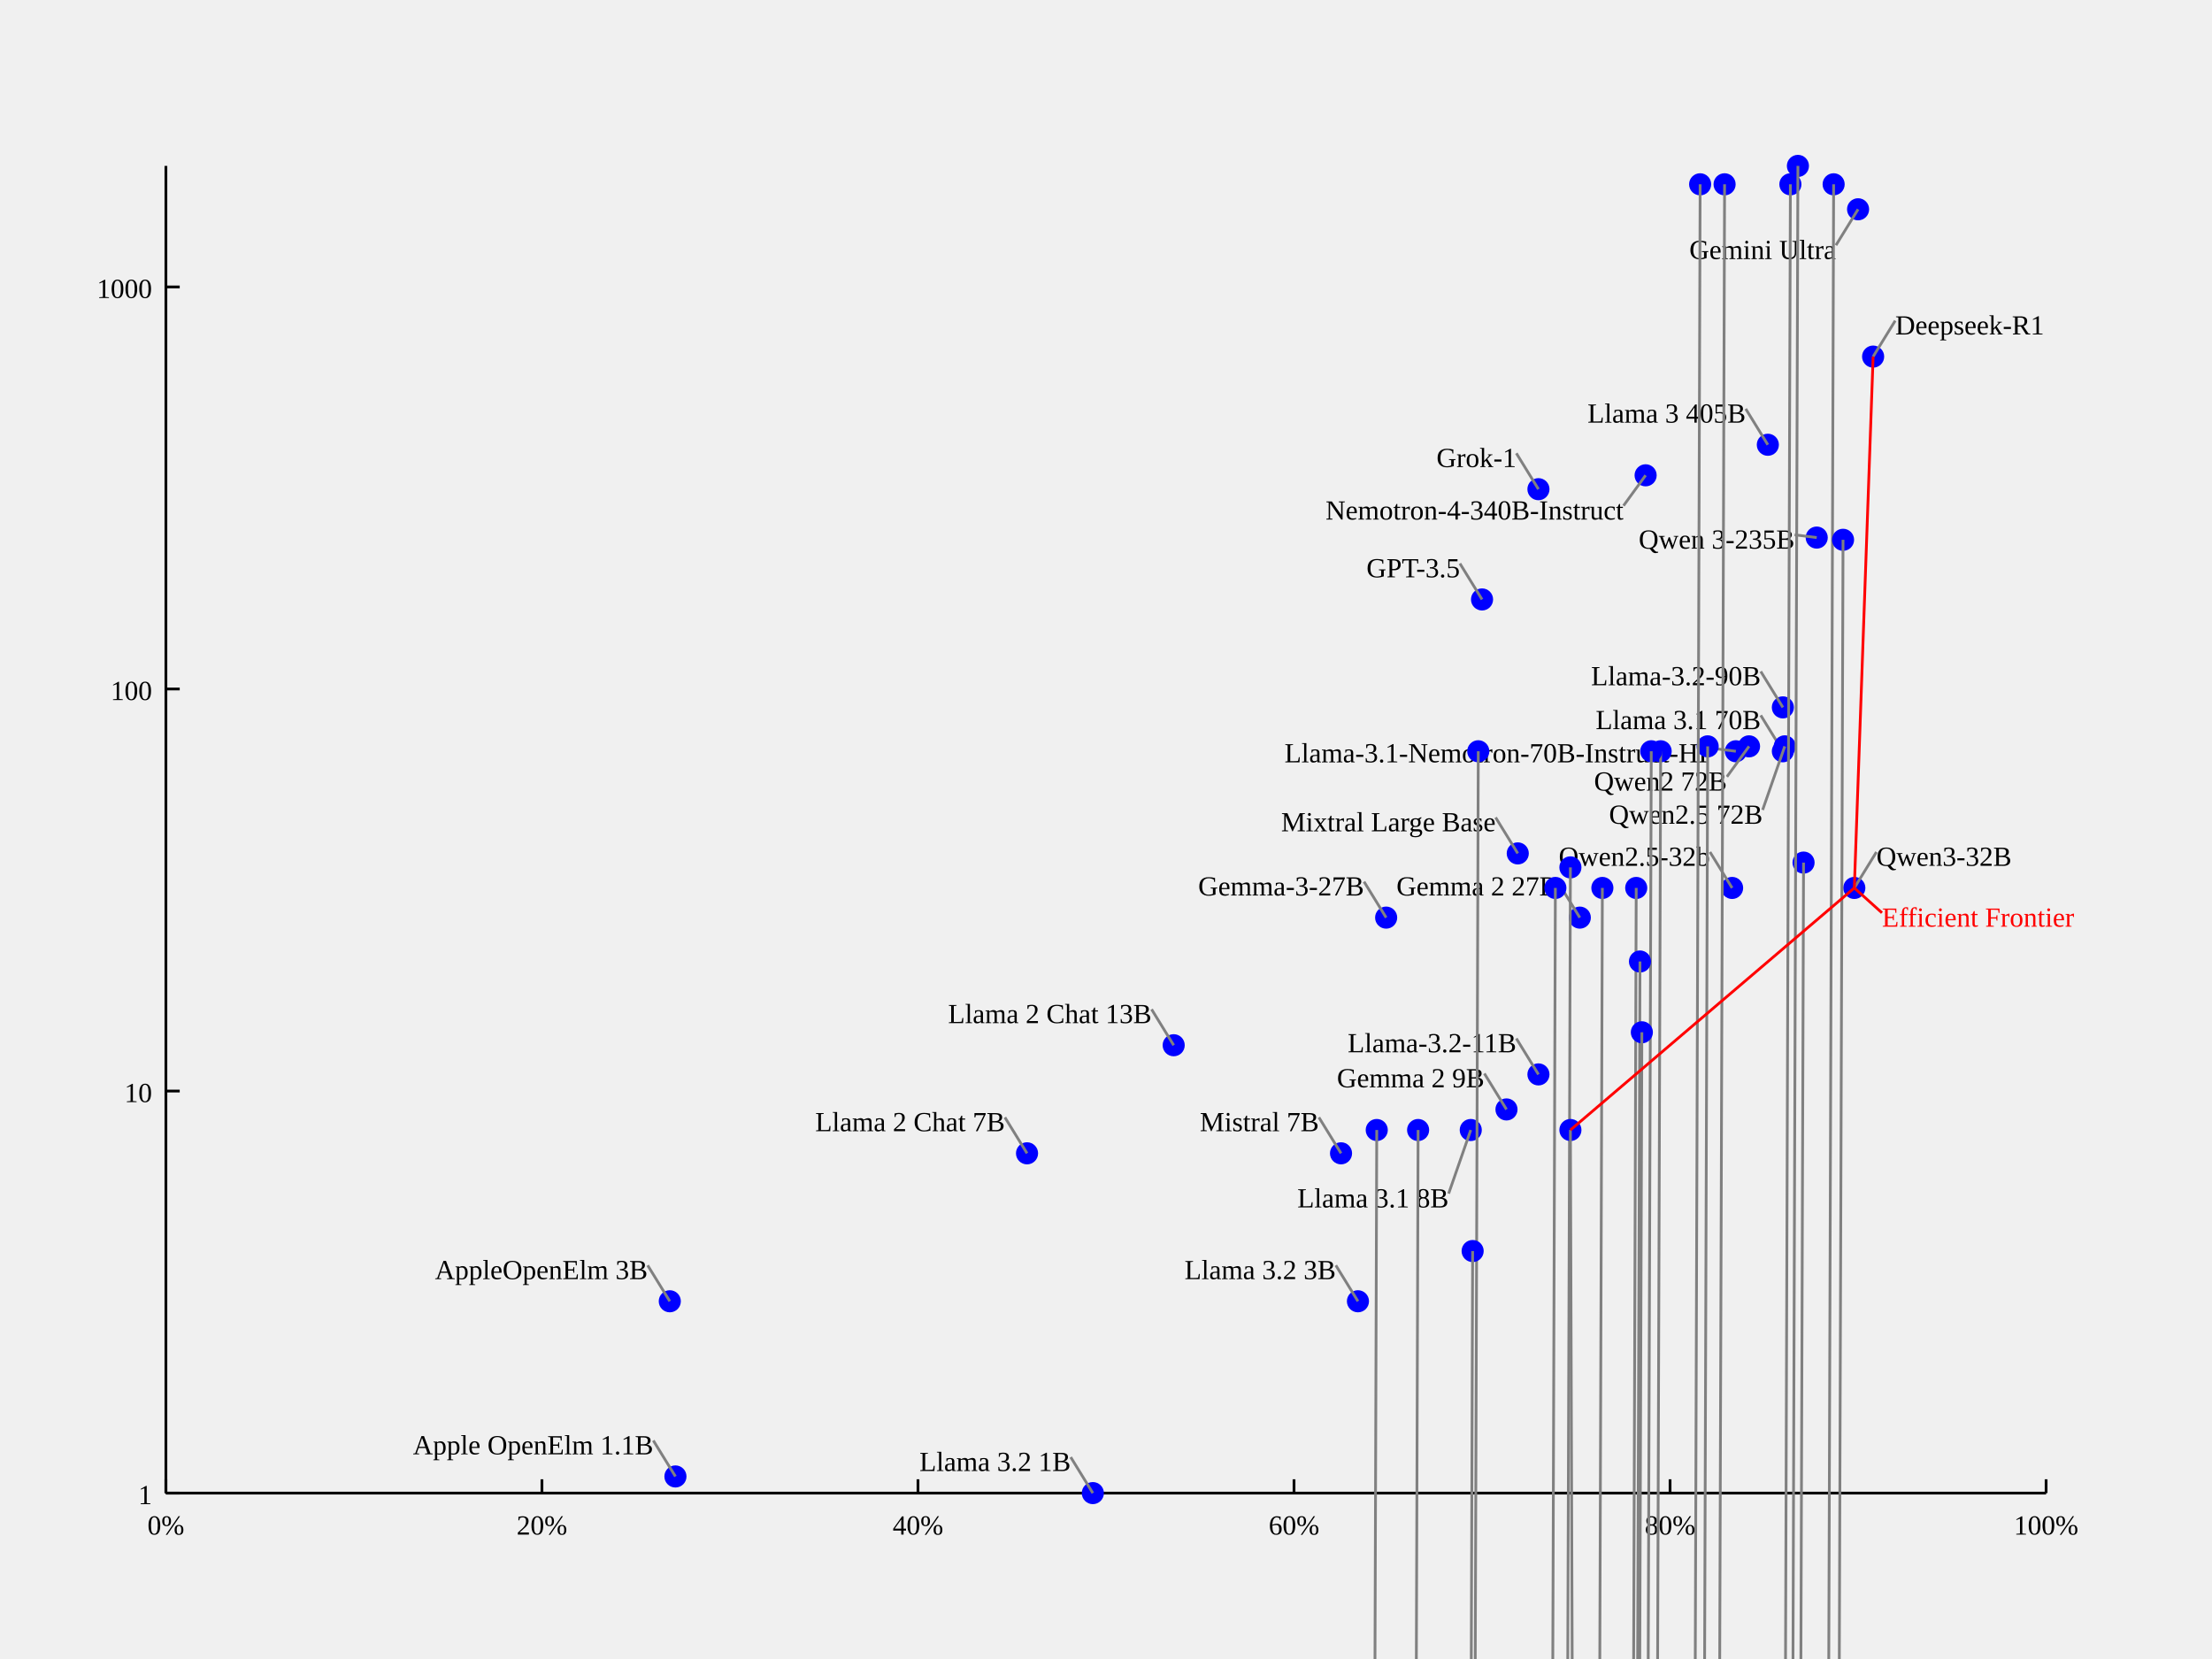
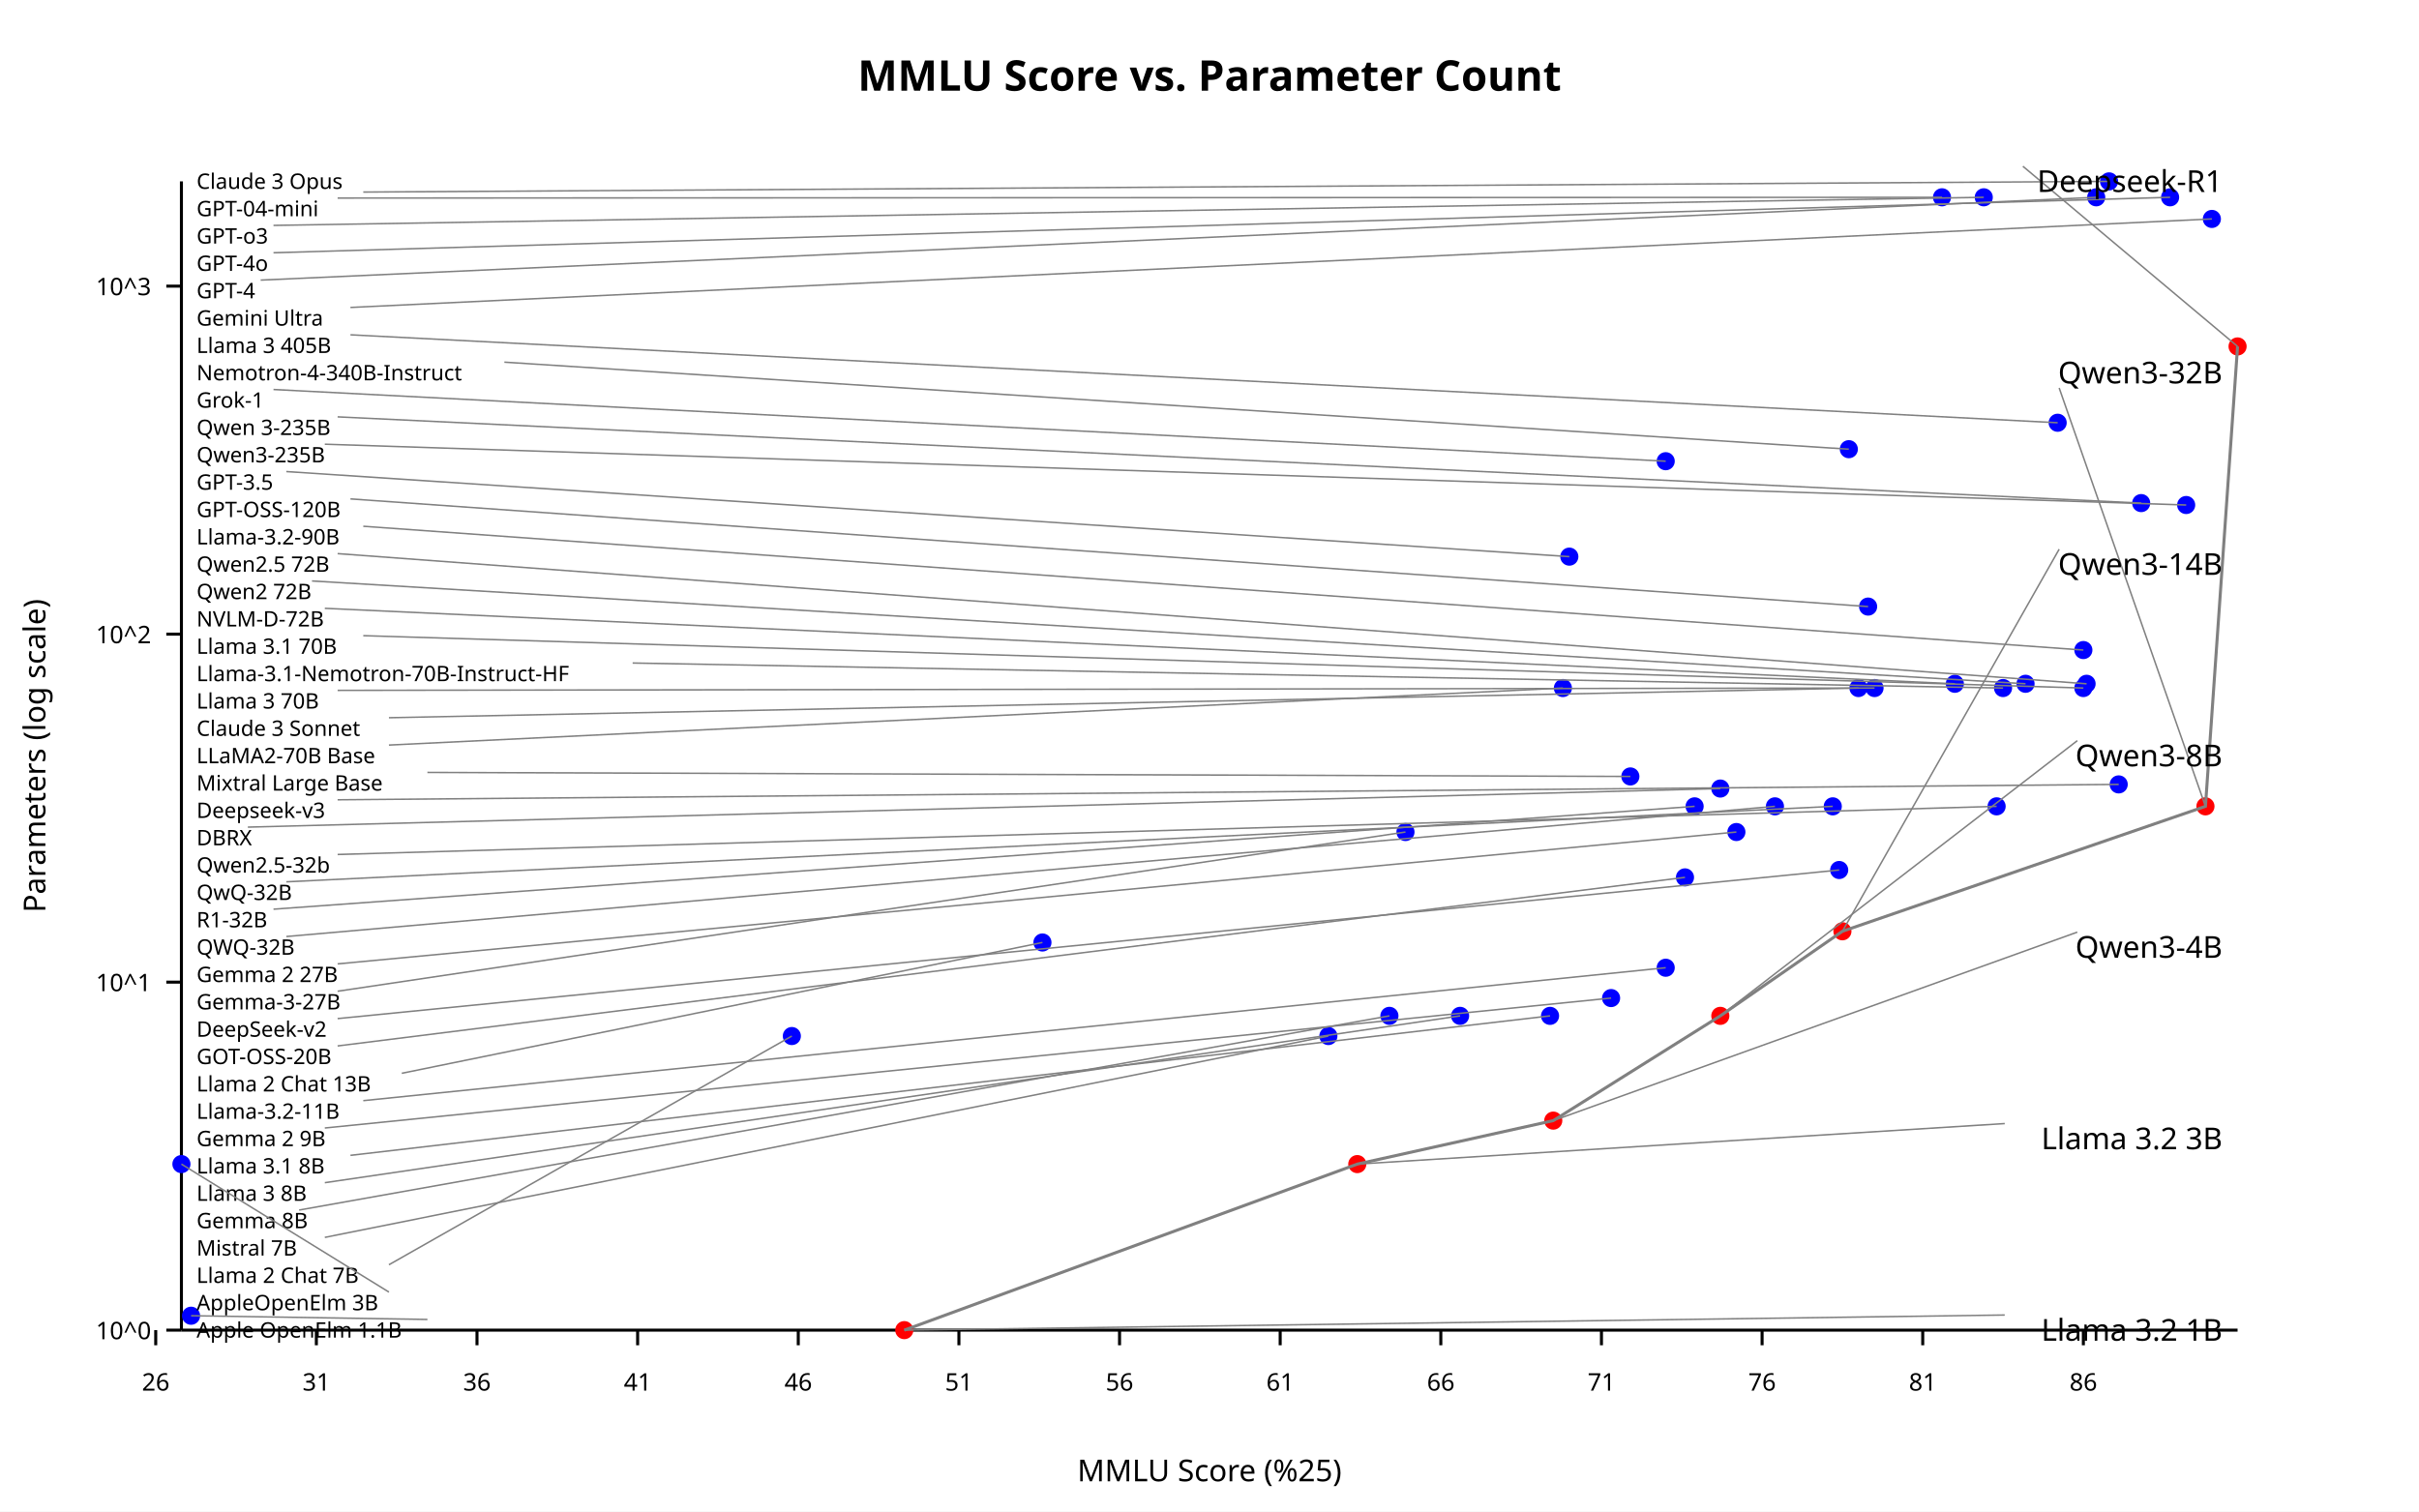
- <svg xmlns="http://www.w3.org/2000/svg" width="800" height="600">
-   <line x1="60" y1="540" x2="740" y2="540" stroke="black" />
-   <line x1="60" y1="540" x2="60" y2="60" stroke="black" />
-   <line x1="60.0" y1="540" x2="60.0" y2="535" stroke="black" />
-   <text x="60.0" y="555" font-size="10" text-anchor="middle">0%</text>
-   <line x1="196.0" y1="540" x2="196.0" y2="535" stroke="black" />
-   <text x="196.0" y="555" font-size="10" text-anchor="middle">20%</text>
-   <line x1="332.0" y1="540" x2="332.0" y2="535" stroke="black" />
-   <text x="332.0" y="555" font-size="10" text-anchor="middle">40%</text>
-   <line x1="468.0" y1="540" x2="468.0" y2="535" stroke="black" />
-   <text x="468.0" y="555" font-size="10" text-anchor="middle">60%</text>
-   <line x1="604.0" y1="540" x2="604.0" y2="535" stroke="black" />
-   <text x="604.0" y="555" font-size="10" text-anchor="middle">80%</text>
-   <line x1="740.0" y1="540" x2="740.0" y2="535" stroke="black" />
-   <text x="740.0" y="555" font-size="10" text-anchor="middle">100%</text>
-   <line x1="60" y1="540.0" x2="65" y2="540.0" stroke="black" />
-   <text x="55" y="544.0" font-size="10" text-anchor="end">1</text>
-   <line x1="60" y1="394.591" x2="65" y2="394.591" stroke="black" />
-   <text x="55" y="398.591" font-size="10" text-anchor="end">10</text>
-   <line x1="60" y1="249.182" x2="65" y2="249.182" stroke="black" />
-   <text x="55" y="253.182" font-size="10" text-anchor="end">100</text>
-   <line x1="60" y1="103.773" x2="65" y2="103.773" stroke="black" />
-   <text x="55" y="107.773" font-size="10" text-anchor="end">1000</text>
-   <circle cx="395.24" cy="540.0" r="4" fill="blue" />
-   <line x1="395.24" y1="540.0" x2="387.24" y2="527.0" stroke="gray" />
-   <text x="387.24" y="532.0" font-size="10" text-anchor="end">Llama 3.2 1B</text>
-   <circle cx="244.28" cy="533.981" r="4" fill="blue" />
-   <line x1="244.28" y1="533.981" x2="236.28" y2="520.981" stroke="gray" />
-   <text x="236.28" y="525.981" font-size="10" text-anchor="end">Apple OpenElm 1.1B</text>
-   <circle cx="491.12" cy="470.622" r="4" fill="blue" />
-   <line x1="491.12" y1="470.622" x2="483.12" y2="457.622" stroke="gray" />
-   <text x="483.12" y="462.622" font-size="10" text-anchor="end">Llama 3.2 3B</text>
-   <circle cx="485.0" cy="417.115" r="4" fill="blue" />
-   <line x1="485.0" y1="417.115" x2="477.0" y2="404.115" stroke="gray" />
-   <text x="477.0" y="409.115" font-size="10" text-anchor="end">Mistral 7B</text>
-   <circle cx="242.24" cy="470.622" r="4" fill="blue" />
-   <line x1="242.24" y1="470.622" x2="234.24" y2="457.622" stroke="gray" />
-   <text x="234.24" y="462.622" font-size="10" text-anchor="end">AppleOpenElm 3B</text>
-   <circle cx="531.92" cy="408.682" r="4" fill="blue" />
-   <line x1="531.92" y1="408.682" x2="523.92" y2="431.682" stroke="gray" />
-   <text x="523.92" y="436.682" font-size="10" text-anchor="end">Llama 3.1 8B</text>
-   <circle cx="626.44" cy="321.137" r="4" fill="blue" />
-   <line x1="626.44" y1="321.137" x2="618.44" y2="308.137" stroke="gray" />
-   <text x="618.44" y="313.137" font-size="10" text-anchor="end">Qwen2.5-32b</text>
-   <circle cx="512.88" cy="408.682" r="4" fill="blue" />
-   <line x1="512.88" y1="408.682" x2="504.88" y2="2807.682" stroke="gray" />
-   <text x="504.88" y="2812.682" font-size="10" text-anchor="end">Llama 3 8B</text>
-   <circle cx="497.92" cy="408.682" r="4" fill="blue" />
-   <line x1="497.92" y1="408.682" x2="489.92" y2="2807.682" stroke="gray" />
-   <text x="489.92" y="2812.682" font-size="10" text-anchor="end">Gemma 8B</text>
-   <circle cx="544.84" cy="401.244" r="4" fill="blue" />
-   <line x1="544.84" y1="401.244" x2="536.84" y2="388.244" stroke="gray" />
-   <text x="536.84" y="393.244" font-size="10" text-anchor="end">Gemma 2 9B</text>
-   <circle cx="556.4" cy="388.572" r="4" fill="blue" />
-   <line x1="556.4" y1="388.572" x2="548.4" y2="375.572" stroke="gray" />
-   <text x="548.4" y="380.572" font-size="10" text-anchor="end">Llama-3.2-11B</text>
-   <circle cx="371.44" cy="417.115" r="4" fill="blue" />
-   <line x1="371.44" y1="417.115" x2="363.44" y2="404.115" stroke="gray" />
-   <text x="363.44" y="409.115" font-size="10" text-anchor="end">Llama 2 Chat 7B</text>
-   <circle cx="424.48" cy="378.022" r="4" fill="blue" />
-   <line x1="424.48" y1="378.022" x2="416.48" y2="365.022" stroke="gray" />
-   <text x="416.48" y="370.022" font-size="10" text-anchor="end">Llama 2 Chat 13B</text>
-   <circle cx="571.36" cy="331.867" r="4" fill="blue" />
-   <line x1="571.36" y1="331.867" x2="563.36" y2="318.867" stroke="gray" />
-   <text x="563.36" y="323.867" font-size="10" text-anchor="end">Gemma 2 27B</text>
-   <circle cx="567.96" cy="313.699" r="4" fill="blue" />
-   <line x1="567.96" y1="313.699" x2="559.96" y2="2712.699" stroke="gray" />
-   <text x="559.96" y="2717.699" font-size="10" text-anchor="end">DBRX</text>
-   <circle cx="548.92" cy="308.645" r="4" fill="blue" />
-   <line x1="548.92" y1="308.645" x2="540.92" y2="295.645" stroke="gray" />
-   <text x="540.92" y="300.645" font-size="10" text-anchor="end">Mixtral Large Base</text>
-   <circle cx="644.8" cy="271.706" r="4" fill="blue" />
-   <line x1="644.8" y1="271.706" x2="636.8" y2="258.706" stroke="gray" />
-   <text x="636.8" y="263.706" font-size="10" text-anchor="end">Llama 3.1 70B</text>
-   <circle cx="645.48" cy="269.927" r="4" fill="blue" />
-   <line x1="645.48" y1="269.927" x2="637.48" y2="292.927" stroke="gray" />
-   <text x="637.48" y="297.927" font-size="10" text-anchor="end">Qwen2.5 72B</text>
-   <circle cx="627.8" cy="271.706" r="4" fill="blue" />
-   <line x1="627.8" y1="271.706" x2="619.8" y2="270.706" stroke="gray" />
-   <text x="619.8" y="275.706" font-size="10" text-anchor="end">Llama-3.1-Nemotron-70B-Instruct-HF</text>
-   <circle cx="632.56" cy="269.927" r="4" fill="blue" />
-   <line x1="632.56" y1="269.927" x2="624.56" y2="280.927" stroke="gray" />
-   <text x="624.56" y="285.927" font-size="10" text-anchor="end">Qwen2 72B</text>
-   <circle cx="617.6" cy="269.927" r="4" fill="blue" />
-   <line x1="617.6" y1="269.927" x2="609.6" y2="2668.927" stroke="gray" />
-   <text x="609.6" y="2673.927" font-size="10" text-anchor="end">NVLM-D-72B</text>
-   <circle cx="600.6" cy="271.706" r="4" fill="blue" />
-   <line x1="600.6" y1="271.706" x2="592.6" y2="2670.706" stroke="gray" />
-   <text x="592.6" y="2675.706" font-size="10" text-anchor="end">Llama 3 70B</text>
-   <circle cx="597.2" cy="271.706" r="4" fill="blue" />
-   <line x1="597.2" y1="271.706" x2="589.2" y2="2670.706" stroke="gray" />
-   <text x="589.2" y="2675.706" font-size="10" text-anchor="end">Claude 3 Sonnet</text>
-   <circle cx="534.64" cy="271.706" r="4" fill="blue" />
-   <line x1="534.64" y1="271.706" x2="526.64" y2="2670.706" stroke="gray" />
-   <text x="526.64" y="2675.706" font-size="10" text-anchor="end">LLaMA2-70B Base</text>
-   <circle cx="591.76" cy="321.137" r="4" fill="blue" />
-   <line x1="591.76" y1="321.137" x2="583.76" y2="2720.137" stroke="gray" />
-   <text x="583.76" y="2725.137" font-size="10" text-anchor="end">QwQ-32B</text>
-   <circle cx="501.32" cy="331.867" r="4" fill="blue" />
-   <line x1="501.32" y1="331.867" x2="493.32" y2="318.867" stroke="gray" />
-   <text x="493.32" y="323.867" font-size="10" text-anchor="end">Gemma-3-27B</text>
-   <circle cx="562.52" cy="321.137" r="4" fill="blue" />
-   <line x1="562.52" y1="321.137" x2="554.52" y2="2720.137" stroke="gray" />
-   <text x="554.52" y="2725.137" font-size="10" text-anchor="end">R1-32B</text>
-   <circle cx="677.44" cy="128.969" r="4" fill="blue" />
-   <line x1="677.44" y1="128.969" x2="685.44" y2="115.969" stroke="gray" />
-   <text x="685.44" y="120.969" font-size="10" text-anchor="start">Deepseek-R1</text>
-   <circle cx="593.12" cy="347.737" r="4" fill="blue" />
-   <line x1="593.12" y1="347.737" x2="585.12" y2="2746.737" stroke="gray" />
-   <text x="585.12" y="2751.737" font-size="10" text-anchor="end">DeepSeek-v2</text>
-   <circle cx="652.28" cy="311.969" r="4" fill="blue" />
-   <line x1="652.28" y1="311.969" x2="644.28" y2="2710.969" stroke="gray" />
-   <text x="644.28" y="2715.969" font-size="10" text-anchor="end">Deepseek-v3</text>
-   <circle cx="644.8" cy="255.835" r="4" fill="blue" />
-   <line x1="644.8" y1="255.835" x2="636.8" y2="242.835" stroke="gray" />
-   <text x="636.8" y="247.835" font-size="10" text-anchor="end">Llama-3.2-90B</text>
-   <circle cx="536.0" cy="216.797" r="4" fill="blue" />
-   <line x1="536.0" y1="216.797" x2="528.0" y2="203.797" stroke="gray" />
-   <text x="528.0" y="208.797" font-size="10" text-anchor="end">GPT-3.5</text>
-   <circle cx="556.4" cy="176.924" r="4" fill="blue" />
-   <line x1="556.4" y1="176.924" x2="548.4" y2="163.924" stroke="gray" />
-   <text x="548.4" y="168.924" font-size="10" text-anchor="end">Grok-1</text>
-   <circle cx="595.16" cy="171.9" r="4" fill="blue" />
-   <line x1="595.16" y1="171.9" x2="587.16" y2="182.9" stroke="gray" />
-   <text x="587.16" y="187.9" font-size="10" text-anchor="end">Nemotron-4-340B-Instruct</text>
-   <circle cx="579.52" cy="321.137" r="4" fill="blue" />
-   <line x1="579.52" y1="321.137" x2="571.52" y2="2720.137" stroke="gray" />
-   <text x="571.52" y="2725.137" font-size="10" text-anchor="end">QWQ-32B</text>
-   <circle cx="657.04" cy="194.424" r="4" fill="blue" />
-   <line x1="657.04" y1="194.424" x2="649.04" y2="193.424" stroke="gray" />
-   <text x="649.04" y="198.424" font-size="10" text-anchor="end">Qwen 3-235B</text>
-   <circle cx="532.6" cy="452.455" r="4" fill="blue" />
-   <line x1="532.6" y1="452.455" x2="524.6" y2="2851.455" stroke="gray" />
-   <text x="524.6" y="2856.455" font-size="10" text-anchor="end">Qwen3-4B</text>
-   <circle cx="567.96" cy="408.682" r="4" fill="blue" />
-   <line x1="567.96" y1="408.682" x2="575.96" y2="2807.682" stroke="gray" />
-   <text x="575.96" y="2812.682" font-size="10" text-anchor="start">Qwen3-8B</text>
-   <circle cx="593.8" cy="373.342" r="4" fill="blue" />
-   <line x1="593.8" y1="373.342" x2="585.8" y2="2772.342" stroke="gray" />
-   <text x="585.8" y="2777.342" font-size="10" text-anchor="end">Qwen3-14B</text>
-   <circle cx="670.64" cy="321.137" r="4" fill="blue" />
-   <line x1="670.64" y1="321.137" x2="678.64" y2="308.137" stroke="gray" />
-   <text x="678.64" y="313.137" font-size="10" text-anchor="start">Qwen3-32B</text>
-   <circle cx="639.36" cy="160.852" r="4" fill="blue" />
-   <line x1="639.36" y1="160.852" x2="631.36" y2="147.852" stroke="gray" />
-   <text x="631.36" y="152.852" font-size="10" text-anchor="end">Llama 3 405B</text>
-   <circle cx="672.0" cy="75.69" r="4" fill="blue" />
-   <line x1="672.0" y1="75.69" x2="664.0" y2="88.69" stroke="gray" />
-   <text x="664.0" y="93.69" font-size="10" text-anchor="end">Gemini Ultra</text>
-   <circle cx="614.88" cy="66.654" r="4" fill="blue" />
-   <line x1="614.88" y1="66.654" x2="606.88" y2="2491.654" stroke="gray" />
-   <text x="606.88" y="2496.654" font-size="10" text-anchor="end">GPT-04-mini</text>
-   <circle cx="623.72" cy="66.654" r="4" fill="blue" />
-   <line x1="623.72" y1="66.654" x2="615.72" y2="2491.654" stroke="gray" />
-   <text x="615.72" y="2496.654" font-size="10" text-anchor="end">GPT-o3</text>
-   <circle cx="663.16" cy="66.654" r="4" fill="blue" />
-   <line x1="663.16" y1="66.654" x2="655.16" y2="2491.654" stroke="gray" />
-   <text x="655.16" y="2496.654" font-size="10" text-anchor="end">GPT-4o</text>
-   <circle cx="647.52" cy="66.654" r="4" fill="blue" />
-   <line x1="647.52" y1="66.654" x2="639.52" y2="2491.654" stroke="gray" />
-   <text x="639.52" y="2496.654" font-size="10" text-anchor="end">GPT-4</text>
-   <circle cx="650.24" cy="60.0" r="4" fill="blue" />
-   <line x1="650.24" y1="60.0" x2="642.24" y2="2485.0" stroke="gray" />
-   <text x="642.24" y="2490.0" font-size="10" text-anchor="end">Claude 3 Opus</text>
-   <circle cx="666.56" cy="195.225" r="4" fill="blue" />
-   <line x1="666.56" y1="195.225" x2="658.56" y2="2594.225" stroke="gray" />
-   <text x="658.56" y="2599.225" font-size="10" text-anchor="end">Qwen3-235B</text>
-   <polyline points="567.96,408.682 670.64,321.137 677.44,128.969" fill="none" stroke="red" />
-   <line x1="670.64" y1="321.137" x2="680.64" y2="330.137" stroke="red" />
-   <text x="680.64" y="335.137" font-size="10" fill="red" text-anchor="start">Efficient Frontier</text>
+ <svg xmlns="http://www.w3.org/2000/svg" width="800" height="500" font-family="sans-serif">
+   <rect x="0" y="0" width="800" height="500" fill="white" />
+   <line x1="60" y1="440.0" x2="740" y2="440.0" stroke="black" />
+   <line x1="60" y1="60" x2="60" y2="440" stroke="black" />
+   <line x1="51.5" y1="440.0" x2="51.5" y2="445.0" stroke="black" />
+   <text x="51.5" y="460.0" font-size="8" text-anchor="middle">26</text>
+   <line x1="104.625" y1="440.0" x2="104.625" y2="445.0" stroke="black" />
+   <text x="104.625" y="460.0" font-size="8" text-anchor="middle">31</text>
+   <line x1="157.75" y1="440.0" x2="157.75" y2="445.0" stroke="black" />
+   <text x="157.75" y="460.0" font-size="8" text-anchor="middle">36</text>
+   <line x1="210.875" y1="440.0" x2="210.875" y2="445.0" stroke="black" />
+   <text x="210.875" y="460.0" font-size="8" text-anchor="middle">41</text>
+   <line x1="264.0" y1="440.0" x2="264.0" y2="445.0" stroke="black" />
+   <text x="264.0" y="460.0" font-size="8" text-anchor="middle">46</text>
+   <line x1="317.125" y1="440.0" x2="317.125" y2="445.0" stroke="black" />
+   <text x="317.125" y="460.0" font-size="8" text-anchor="middle">51</text>
+   <line x1="370.25" y1="440.0" x2="370.25" y2="445.0" stroke="black" />
+   <text x="370.25" y="460.0" font-size="8" text-anchor="middle">56</text>
+   <line x1="423.375" y1="440.0" x2="423.375" y2="445.0" stroke="black" />
+   <text x="423.375" y="460.0" font-size="8" text-anchor="middle">61</text>
+   <line x1="476.5" y1="440.0" x2="476.5" y2="445.0" stroke="black" />
+   <text x="476.5" y="460.0" font-size="8" text-anchor="middle">66</text>
+   <line x1="529.625" y1="440.0" x2="529.625" y2="445.0" stroke="black" />
+   <text x="529.625" y="460.0" font-size="8" text-anchor="middle">71</text>
+   <line x1="582.75" y1="440.0" x2="582.75" y2="445.0" stroke="black" />
+   <text x="582.75" y="460.0" font-size="8" text-anchor="middle">76</text>
+   <line x1="635.875" y1="440.0" x2="635.875" y2="445.0" stroke="black" />
+   <text x="635.875" y="460.0" font-size="8" text-anchor="middle">81</text>
+   <line x1="689.0" y1="440.0" x2="689.0" y2="445.0" stroke="black" />
+   <text x="689.0" y="460.0" font-size="8" text-anchor="middle">86</text>
+   <line x1="60" y1="440.0" x2="55" y2="440.0" stroke="black" />
+   <text x="50" y="443.0" font-size="8" text-anchor="end">10^0</text>
+   <line x1="60" y1="324.884" x2="55" y2="324.884" stroke="black" />
+   <text x="50" y="327.884" font-size="8" text-anchor="end">10^1</text>
+   <line x1="60" y1="209.769" x2="55" y2="209.769" stroke="black" />
+   <text x="50" y="212.769" font-size="8" text-anchor="end">10^2</text>
+   <line x1="60" y1="94.653" x2="55" y2="94.653" stroke="black" />
+   <text x="50" y="97.653" font-size="8" text-anchor="end">10^3</text>
+   <line x1="60" y1="-20.462" x2="55" y2="-20.462" stroke="black" />
+   <text x="50" y="-17.462" font-size="8" text-anchor="end">10^4</text>
+   <circle cx="299.062" cy="440.0" r="3" fill="red" />
+   <circle cx="63.188" cy="435.235" r="3" fill="blue" />
+   <circle cx="448.875" cy="385.076" r="3" fill="red" />
+   <circle cx="439.313" cy="342.716" r="3" fill="blue" />
+   <circle cx="60.0" cy="385.076" r="3" fill="blue" />
+   <circle cx="512.625" cy="336.04" r="3" fill="blue" />
+   <circle cx="660.312" cy="266.734" r="3" fill="blue" />
+   <circle cx="482.875" cy="336.04" r="3" fill="blue" />
+   <circle cx="459.5" cy="336.04" r="3" fill="blue" />
+   <circle cx="532.812" cy="330.152" r="3" fill="blue" />
+   <circle cx="550.875" cy="320.119" r="3" fill="blue" />
+   <circle cx="261.875" cy="342.716" r="3" fill="blue" />
+   <circle cx="344.75" cy="311.768" r="3" fill="blue" />
+   <circle cx="574.25" cy="275.228" r="3" fill="blue" />
+   <circle cx="568.938" cy="260.845" r="3" fill="blue" />
+   <circle cx="539.188" cy="256.844" r="3" fill="blue" />
+   <circle cx="689.0" cy="227.6" r="3" fill="blue" />
+   <circle cx="690.062" cy="226.192" r="3" fill="blue" />
+   <circle cx="662.438" cy="227.6" r="3" fill="blue" />
+   <circle cx="669.875" cy="226.192" r="3" fill="blue" />
+   <circle cx="646.5" cy="226.192" r="3" fill="blue" />
+   <circle cx="619.938" cy="227.6" r="3" fill="blue" />
+   <circle cx="614.625" cy="227.6" r="3" fill="blue" />
+   <circle cx="516.875" cy="227.6" r="3" fill="blue" />
+   <circle cx="606.125" cy="266.734" r="3" fill="blue" />
+   <circle cx="464.813" cy="275.228" r="3" fill="blue" />
+   <circle cx="560.438" cy="266.734" r="3" fill="blue" />
+   <circle cx="740.0" cy="114.6" r="3" fill="red" />
+   <circle cx="608.25" cy="287.792" r="3" fill="blue" />
+   <circle cx="700.688" cy="259.476" r="3" fill="blue" />
+   <circle cx="689.0" cy="215.036" r="3" fill="blue" />
+   <circle cx="519.0" cy="184.131" r="3" fill="blue" />
+   <circle cx="550.875" cy="152.564" r="3" fill="blue" />
+   <circle cx="611.438" cy="148.587" r="3" fill="blue" />
+   <circle cx="587" cy="266.734" r="3" fill="blue" />
+   <circle cx="708.125" cy="166.419" r="3" fill="blue" />
+   <circle cx="513.688" cy="370.694" r="3" fill="red" />
+   <circle cx="568.938" cy="336.04" r="3" fill="red" />
+   <circle cx="609.312" cy="308.063" r="3" fill="red" />
+   <circle cx="729.375" cy="266.734" r="3" fill="red" />
+   <circle cx="680.5" cy="139.841" r="3" fill="blue" />
+   <circle cx="731.5" cy="72.422" r="3" fill="blue" />
+   <circle cx="642.25" cy="65.267" r="3" fill="blue" />
+   <circle cx="656.063" cy="65.267" r="3" fill="blue" />
+   <circle cx="717.688" cy="65.267" r="3" fill="blue" />
+   <circle cx="693.25" cy="65.267" r="3" fill="blue" />
+   <circle cx="697.5" cy="60.0" r="3" fill="blue" />
+   <circle cx="723" cy="167.053" r="3" fill="blue" />
+   <circle cx="557.25" cy="290.231" r="3" fill="blue" />
+   <circle cx="617.812" cy="200.654" r="3" fill="blue" />
+   <polyline fill="none" stroke="gray" stroke-width="1" points="299.062,440.0 448.875,385.076 513.688,370.694 568.938,336.04 609.312,308.063 729.375,266.734 740.0,114.6" />
+   <line x1="697.5" y1="60.0" x2="120.144" y2="63.535" stroke="gray" stroke-width="0.5" />
+   <text x="65" y="62.474" font-size="7.07" text-anchor="start">Claude 3 Opus</text>
+   <line x1="642.25" y1="65.267" x2="111.66" y2="65.513" stroke="gray" stroke-width="0.5" />
+   <text x="65" y="71.522" font-size="7.07" text-anchor="start">GPT-04-mini</text>
+   <line x1="656.063" y1="65.267" x2="90.451" y2="74.56" stroke="gray" stroke-width="0.5" />
+   <text x="65" y="80.57" font-size="7.07" text-anchor="start">GPT-o3</text>
+   <line x1="717.688" y1="65.267" x2="90.451" y2="83.608" stroke="gray" stroke-width="0.5" />
+   <text x="65" y="89.617" font-size="7.07" text-anchor="start">GPT-4o</text>
+   <line x1="693.25" y1="65.267" x2="86.209" y2="92.656" stroke="gray" stroke-width="0.5" />
+   <text x="65" y="98.665" font-size="7.07" text-anchor="start">GPT-4</text>
+   <line x1="731.5" y1="72.422" x2="115.902" y2="101.703" stroke="gray" stroke-width="0.5" />
+   <text x="65" y="107.713" font-size="7.07" text-anchor="start">Gemini Ultra</text>
+   <line x1="680.5" y1="139.841" x2="115.902" y2="110.751" stroke="gray" stroke-width="0.5" />
+   <text x="65" y="116.76" font-size="7.07" text-anchor="start">Llama 3 405B</text>
+   <line x1="611.438" y1="148.587" x2="166.805" y2="119.798" stroke="gray" stroke-width="0.5" />
+   <text x="65" y="125.808" font-size="7.07" text-anchor="start">Nemotron-4-340B-Instruct</text>
+   <line x1="550.875" y1="152.564" x2="90.451" y2="128.846" stroke="gray" stroke-width="0.5" />
+   <text x="65" y="134.855" font-size="7.07" text-anchor="start">Grok-1</text>
+   <line x1="708.125" y1="166.419" x2="111.66" y2="137.894" stroke="gray" stroke-width="0.5" />
+   <text x="65" y="143.903" font-size="7.07" text-anchor="start">Qwen 3-235B</text>
+   <line x1="723" y1="167.053" x2="107.419" y2="146.941" stroke="gray" stroke-width="0.5" />
+   <text x="65" y="152.951" font-size="7.07" text-anchor="start">Qwen3-235B</text>
+   <line x1="519.0" y1="184.131" x2="94.693" y2="155.989" stroke="gray" stroke-width="0.5" />
+   <text x="65" y="161.998" font-size="7.07" text-anchor="start">GPT-3.5</text>
+   <line x1="617.812" y1="200.654" x2="115.902" y2="165.037" stroke="gray" stroke-width="0.5" />
+   <text x="65" y="171.046" font-size="7.07" text-anchor="start">GPT-OSS-120B</text>
+   <line x1="689.0" y1="215.036" x2="120.144" y2="174.084" stroke="gray" stroke-width="0.5" />
+   <text x="65" y="180.093" font-size="7.07" text-anchor="start">Llama-3.2-90B</text>
+   <line x1="690.062" y1="226.192" x2="111.66" y2="183.132" stroke="gray" stroke-width="0.5" />
+   <text x="65" y="189.141" font-size="7.07" text-anchor="start">Qwen2.5 72B</text>
+   <line x1="669.875" y1="226.192" x2="103.177" y2="192.179" stroke="gray" stroke-width="0.5" />
+   <text x="65" y="198.189" font-size="7.07" text-anchor="start">Qwen2 72B</text>
+   <line x1="646.5" y1="226.192" x2="107.419" y2="201.227" stroke="gray" stroke-width="0.5" />
+   <text x="65" y="207.236" font-size="7.07" text-anchor="start">NVLM-D-72B</text>
+   <line x1="689.0" y1="227.6" x2="120.144" y2="210.275" stroke="gray" stroke-width="0.5" />
+   <text x="65" y="216.284" font-size="7.07" text-anchor="start">Llama 3.1 70B</text>
+   <line x1="662.438" y1="227.6" x2="209.223" y2="219.322" stroke="gray" stroke-width="0.5" />
+   <text x="65" y="225.332" font-size="7.07" text-anchor="start">Llama-3.1-Nemotron-70B-Instruct-HF</text>
+   <line x1="619.938" y1="227.6" x2="111.66" y2="228.37" stroke="gray" stroke-width="0.5" />
+   <text x="65" y="234.379" font-size="7.07" text-anchor="start">Llama 3 70B</text>
+   <line x1="614.625" y1="227.6" x2="128.628" y2="237.417" stroke="gray" stroke-width="0.5" />
+   <text x="65" y="243.427" font-size="7.07" text-anchor="start">Claude 3 Sonnet</text>
+   <line x1="516.875" y1="227.6" x2="128.628" y2="246.465" stroke="gray" stroke-width="0.5" />
+   <text x="65" y="252.474" font-size="7.07" text-anchor="start">LLaMA2-70B Base</text>
+   <line x1="539.188" y1="256.844" x2="141.353" y2="255.513" stroke="gray" stroke-width="0.5" />
+   <text x="65" y="261.522" font-size="7.07" text-anchor="start">Mixtral Large Base</text>
+   <line x1="700.688" y1="259.476" x2="111.66" y2="264.56" stroke="gray" stroke-width="0.5" />
+   <text x="65" y="270.57" font-size="7.07" text-anchor="start">Deepseek-v3</text>
+   <line x1="568.938" y1="260.845" x2="81.967" y2="273.608" stroke="gray" stroke-width="0.5" />
+   <text x="65" y="279.617" font-size="7.07" text-anchor="start">DBRX</text>
+   <line x1="660.312" y1="266.734" x2="111.66" y2="282.656" stroke="gray" stroke-width="0.5" />
+   <text x="65" y="288.665" font-size="7.07" text-anchor="start">Qwen2.5-32b</text>
+   <line x1="606.125" y1="266.734" x2="94.693" y2="291.703" stroke="gray" stroke-width="0.5" />
+   <text x="65" y="297.713" font-size="7.07" text-anchor="start">QwQ-32B</text>
+   <line x1="560.438" y1="266.734" x2="90.451" y2="300.751" stroke="gray" stroke-width="0.5" />
+   <text x="65" y="306.76" font-size="7.07" text-anchor="start">R1-32B</text>
+   <line x1="587" y1="266.734" x2="94.693" y2="309.798" stroke="gray" stroke-width="0.5" />
+   <text x="65" y="315.808" font-size="7.07" text-anchor="start">QWQ-32B</text>
+   <line x1="574.25" y1="275.228" x2="111.66" y2="318.846" stroke="gray" stroke-width="0.5" />
+   <text x="65" y="324.855" font-size="7.07" text-anchor="start">Gemma 2 27B</text>
+   <line x1="464.813" y1="275.228" x2="111.66" y2="327.894" stroke="gray" stroke-width="0.5" />
+   <text x="65" y="333.903" font-size="7.07" text-anchor="start">Gemma-3-27B</text>
+   <line x1="608.25" y1="287.792" x2="111.66" y2="336.941" stroke="gray" stroke-width="0.5" />
+   <text x="65" y="342.951" font-size="7.07" text-anchor="start">DeepSeek-v2</text>
+   <line x1="557.25" y1="290.231" x2="111.66" y2="345.989" stroke="gray" stroke-width="0.5" />
+   <text x="65" y="351.998" font-size="7.07" text-anchor="start">GOT-OSS-20B</text>
+   <line x1="344.75" y1="311.768" x2="132.87" y2="355.037" stroke="gray" stroke-width="0.5" />
+   <text x="65" y="361.046" font-size="7.07" text-anchor="start">Llama 2 Chat 13B</text>
+   <line x1="550.875" y1="320.119" x2="120.144" y2="364.084" stroke="gray" stroke-width="0.5" />
+   <text x="65" y="370.093" font-size="7.07" text-anchor="start">Llama-3.2-11B</text>
+   <line x1="532.812" y1="330.152" x2="107.419" y2="373.132" stroke="gray" stroke-width="0.5" />
+   <text x="65" y="379.141" font-size="7.07" text-anchor="start">Gemma 2 9B</text>
+   <line x1="512.625" y1="336.04" x2="115.902" y2="382.179" stroke="gray" stroke-width="0.5" />
+   <text x="65" y="388.189" font-size="7.07" text-anchor="start">Llama 3.1 8B</text>
+   <line x1="482.875" y1="336.04" x2="107.419" y2="391.227" stroke="gray" stroke-width="0.5" />
+   <text x="65" y="397.236" font-size="7.07" text-anchor="start">Llama 3 8B</text>
+   <line x1="459.5" y1="336.04" x2="98.935" y2="400.275" stroke="gray" stroke-width="0.5" />
+   <text x="65" y="406.284" font-size="7.07" text-anchor="start">Gemma 8B</text>
+   <line x1="439.313" y1="342.716" x2="107.419" y2="409.322" stroke="gray" stroke-width="0.5" />
+   <text x="65" y="415.332" font-size="7.07" text-anchor="start">Mistral 7B</text>
+   <line x1="261.875" y1="342.716" x2="128.628" y2="418.37" stroke="gray" stroke-width="0.5" />
+   <text x="65" y="424.379" font-size="7.07" text-anchor="start">Llama 2 Chat 7B</text>
+   <line x1="60.0" y1="385.076" x2="128.628" y2="427.417" stroke="gray" stroke-width="0.5" />
+   <text x="65" y="433.427" font-size="7.07" text-anchor="start">AppleOpenElm 3B</text>
+   <line x1="63.188" y1="435.235" x2="141.353" y2="436.465" stroke="gray" stroke-width="0.5" />
+   <text x="65" y="442.474" font-size="7.07" text-anchor="start">Apple OpenElm 1.1B</text>
+   <line x1="740.0" y1="114.6" x2="669.0" y2="55.0" stroke="gray" stroke-width="0.5" />
+   <text x="735" y="63.5" font-size="10" text-anchor="end">Deepseek-R1</text>
+   <line x1="729.375" y1="266.734" x2="681.0" y2="128.333" stroke="gray" stroke-width="0.5" />
+   <text x="735" y="126.833" font-size="10" text-anchor="end">Qwen3-32B</text>
+   <line x1="609.312" y1="308.063" x2="681.0" y2="181.667" stroke="gray" stroke-width="0.5" />
+   <text x="735" y="190.167" font-size="10" text-anchor="end">Qwen3-14B</text>
+   <line x1="568.938" y1="336.04" x2="687.0" y2="245.0" stroke="gray" stroke-width="0.5" />
+   <text x="735" y="253.5" font-size="10" text-anchor="end">Qwen3-8B</text>
+   <line x1="513.688" y1="370.694" x2="687.0" y2="308.333" stroke="gray" stroke-width="0.5" />
+   <text x="735" y="316.833" font-size="10" text-anchor="end">Qwen3-4B</text>
+   <line x1="448.875" y1="385.076" x2="663.0" y2="371.667" stroke="gray" stroke-width="0.5" />
+   <text x="735" y="380.167" font-size="10" text-anchor="end">Llama 3.2 3B</text>
+   <line x1="299.062" y1="440.0" x2="663.0" y2="435.0" stroke="gray" stroke-width="0.5" />
+   <text x="735" y="443.5" font-size="10" text-anchor="end">Llama 3.2 1B</text>
+   <text x="400.0" y="30.0" font-size="14" text-anchor="middle" font-weight="bold">MMLU Score vs. Parameter Count</text>
+   <text x="400.0" y="490" font-size="10" text-anchor="middle">MMLU Score (%25)</text>
+   <text x="15" y="250.0" font-size="10" text-anchor="middle" transform="rotate(-90,15,250.0)">Parameters (log scale)</text>
</svg>
